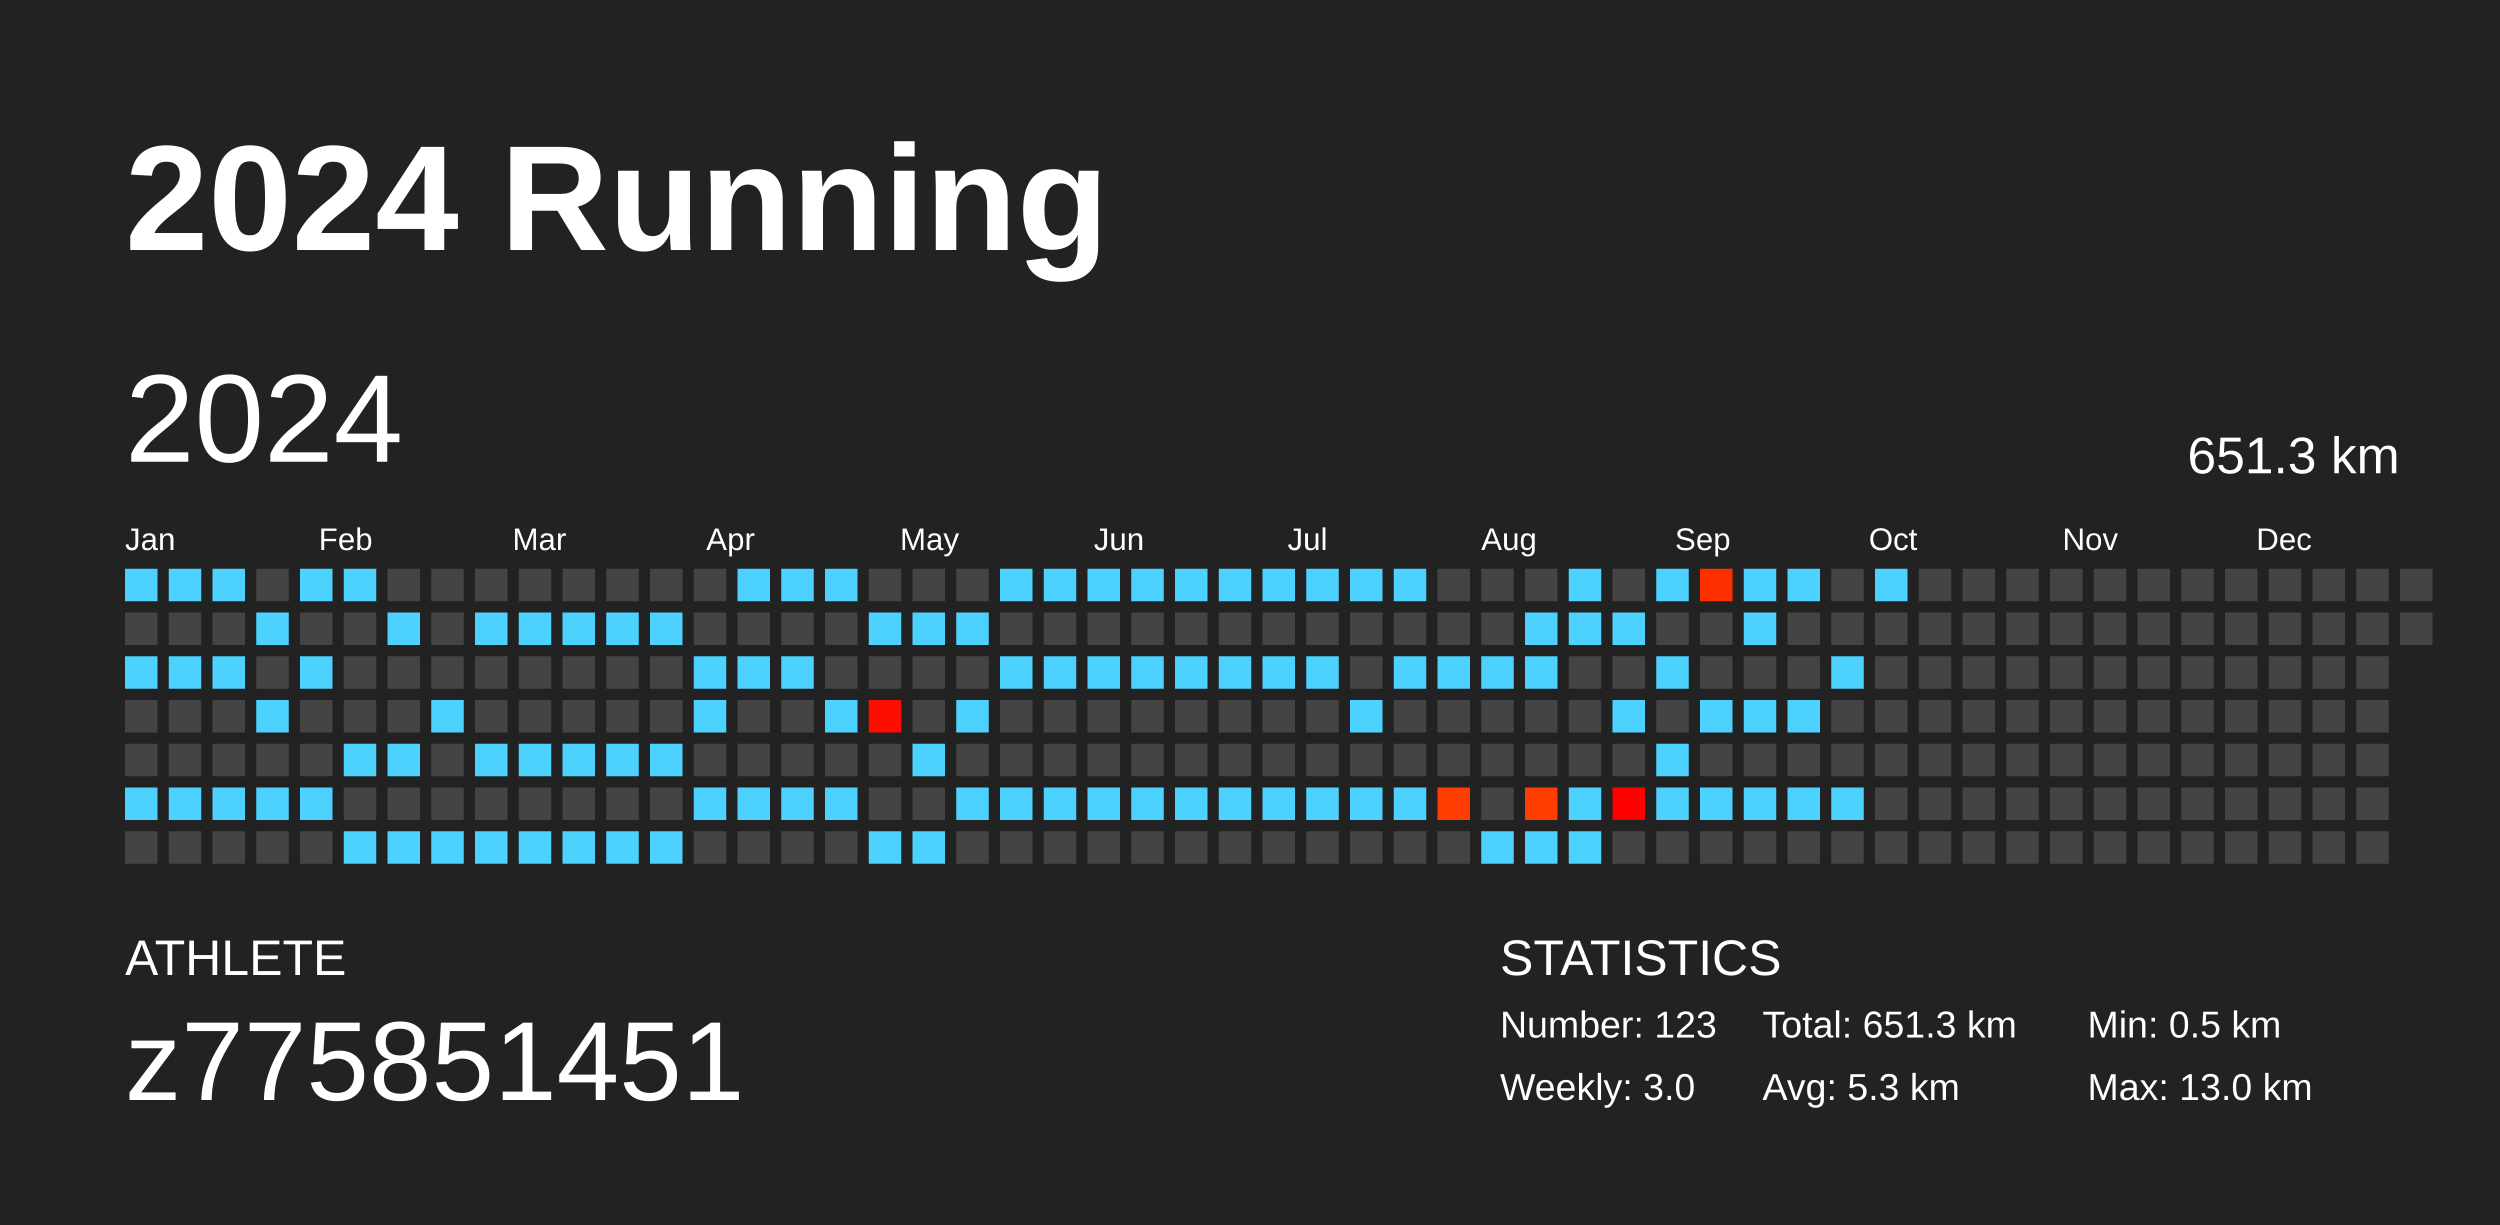
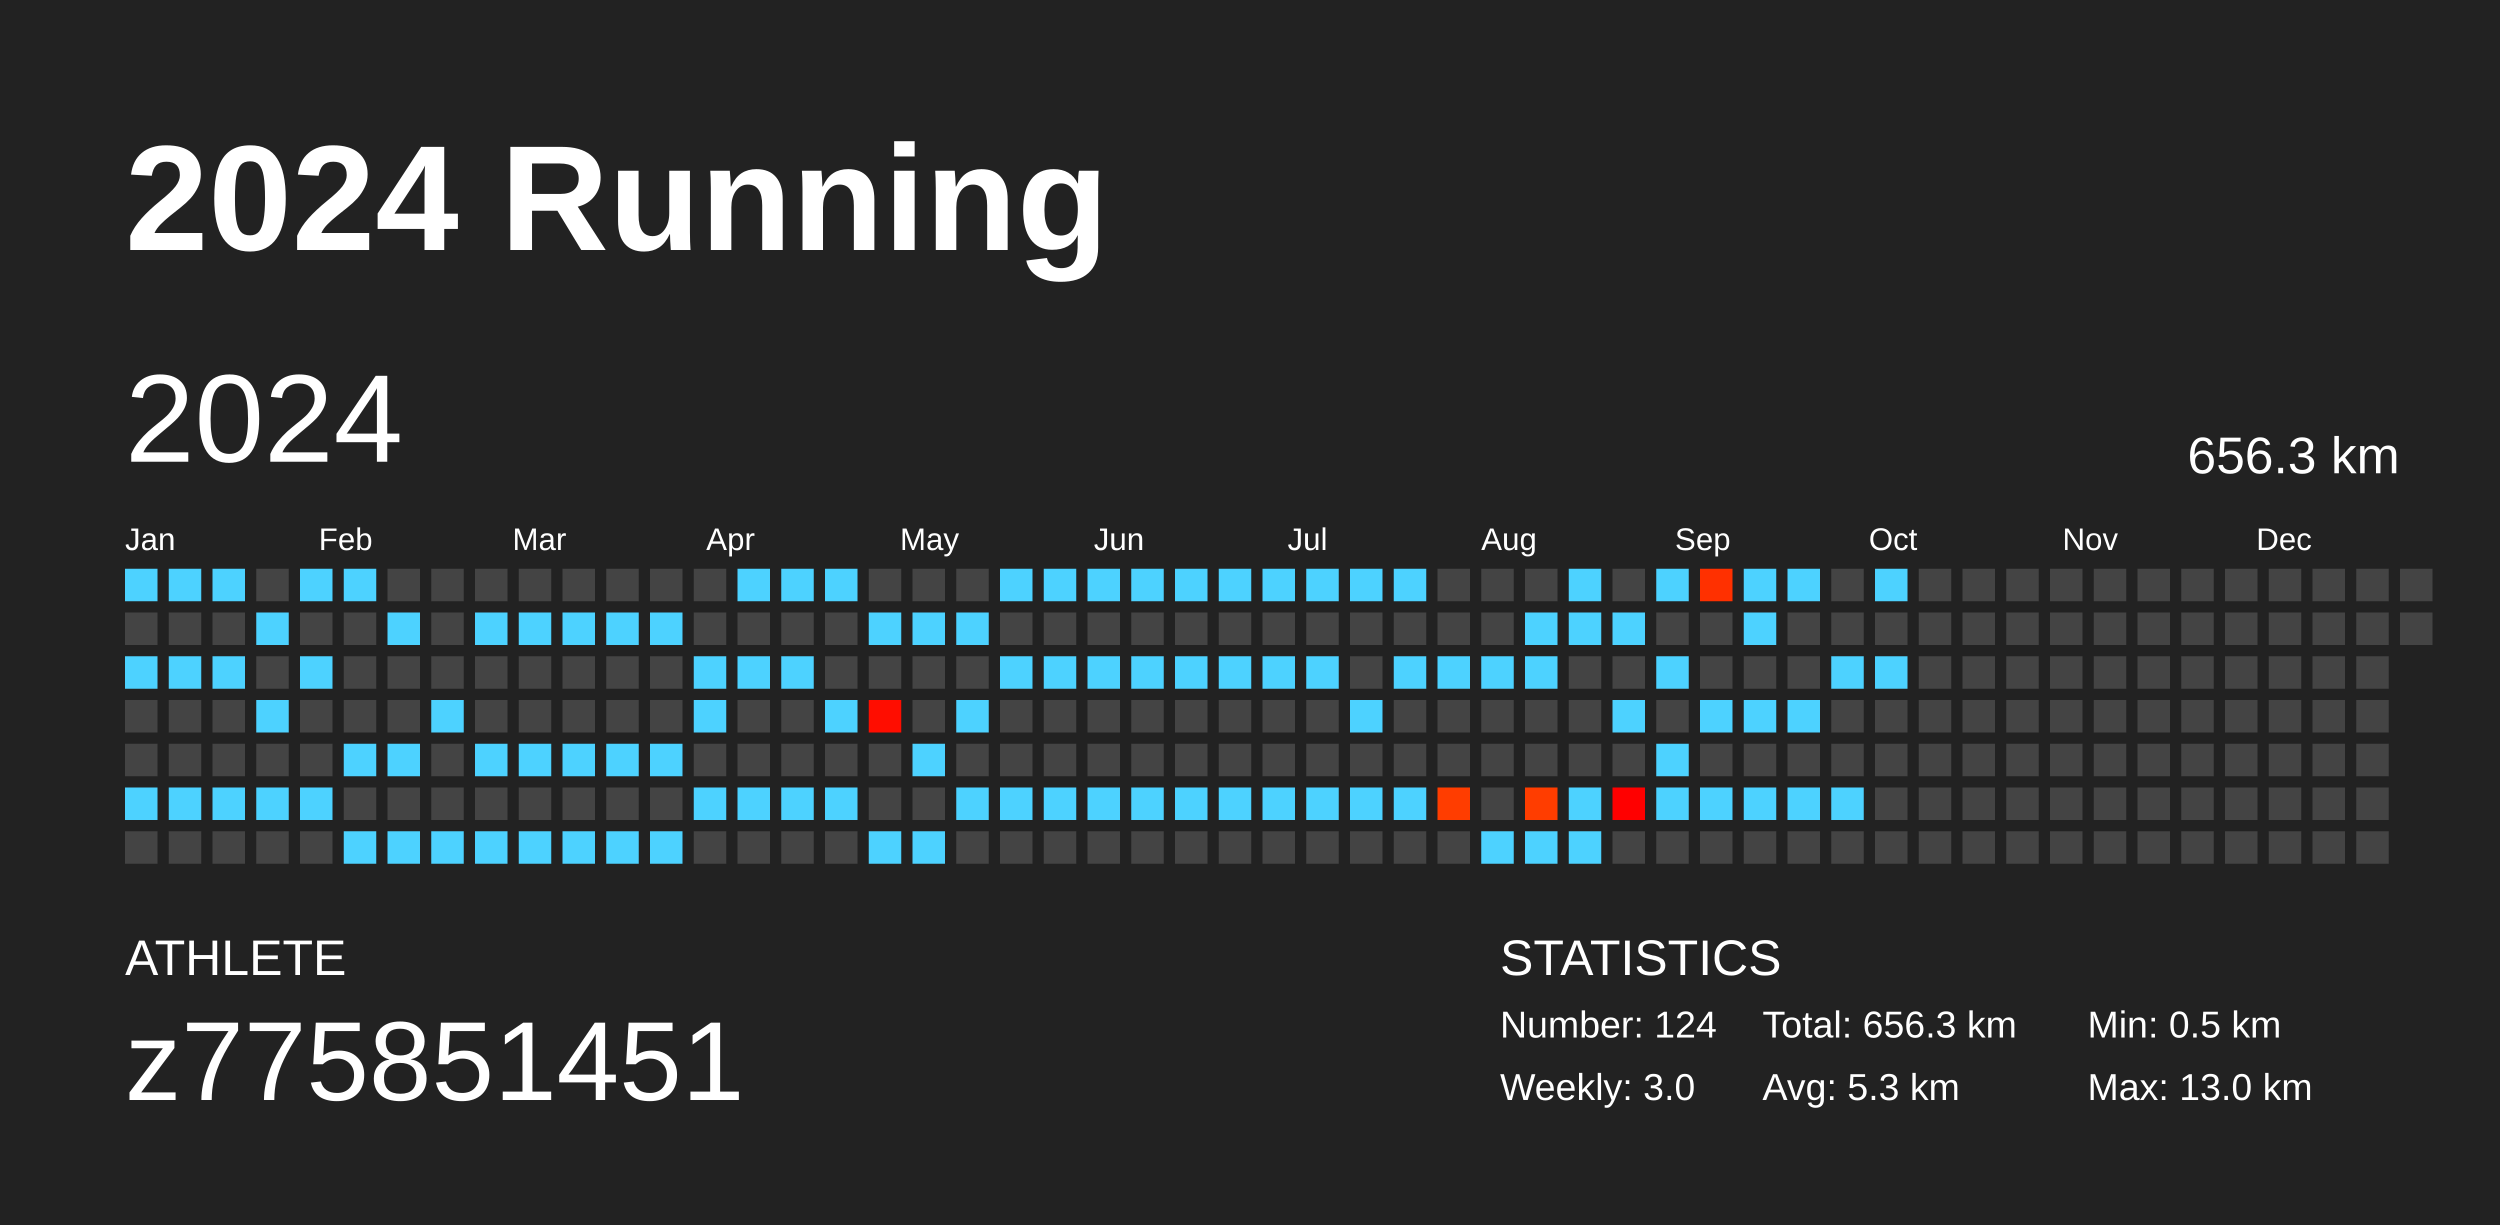
<svg xmlns="http://www.w3.org/2000/svg" baseProfile="full" height="98mm" version="1.1" viewBox="0,0,200,98" width="200mm">
  <defs />
  <rect fill="#222222" height="98" width="200" x="0" y="0" />
  <text fill="#FFFFFF" style="font-size:12px; font-family:Arial; font-weight:bold;" x="10" y="20">2024 Running</text>
  <text fill="#FFFFFF" style="font-size:4px; font-family:Arial" x="10" y="78">ATHLETE</text>
  <text fill="#FFFFFF" style="font-size:9px; font-family:Arial" x="10" y="88">z775851451</text>
  <text fill="#FFFFFF" style="font-size:4px; font-family:Arial" x="120" y="78">STATISTICS</text>
-   <text fill="#FFFFFF" style="font-size:3px; font-family:Arial" x="120" y="83">Number: 123</text>
+   <text fill="#FFFFFF" style="font-size:3px; font-family:Arial" x="120" y="83">Number: 124</text>
  <text fill="#FFFFFF" style="font-size:3px; font-family:Arial" x="120" y="88">Weekly: 3.0</text>
-   <text fill="#FFFFFF" style="font-size:3px; font-family:Arial" x="141" y="83">Total: 651.3 km</text>
+   <text fill="#FFFFFF" style="font-size:3px; font-family:Arial" x="141" y="83">Total: 656.3 km</text>
  <text fill="#FFFFFF" style="font-size:3px; font-family:Arial" x="141" y="88">Avg: 5.3 km</text>
  <text fill="#FFFFFF" style="font-size:3px; font-family:Arial" x="167" y="83">Min: 0.5 km</text>
  <text fill="#FFFFFF" style="font-size:3px; font-family:Arial" x="167" y="88">Max: 13.0 km</text>
  <text dominant-baseline="hanging" fill="#FFFFFF" style="font-size:10.0px; font-family:Arial;" x="10" y="30">2024</text>
-   <text dominant-baseline="hanging" fill="#FFFFFF" style="font-size:4.125px; font-family:Arial;" x="175" y="35">651.3 km</text>
+   <text dominant-baseline="hanging" fill="#FFFFFF" style="font-size:4.125px; font-family:Arial;" x="175" y="35">656.3 km</text>
  <text fill="#FFFFFF" style="font-size:2.5px; font-family:Arial" x="10.0" y="44">Jan</text>
  <text fill="#FFFFFF" style="font-size:2.5px; font-family:Arial" x="25.5" y="44">Feb</text>
  <text fill="#FFFFFF" style="font-size:2.5px; font-family:Arial" x="41.0" y="44">Mar</text>
  <text fill="#FFFFFF" style="font-size:2.5px; font-family:Arial" x="56.5" y="44">Apr</text>
  <text fill="#FFFFFF" style="font-size:2.5px; font-family:Arial" x="72.0" y="44">May</text>
  <text fill="#FFFFFF" style="font-size:2.5px; font-family:Arial" x="87.5" y="44">Jun</text>
  <text fill="#FFFFFF" style="font-size:2.5px; font-family:Arial" x="103.0" y="44">Jul</text>
  <text fill="#FFFFFF" style="font-size:2.5px; font-family:Arial" x="118.5" y="44">Aug</text>
  <text fill="#FFFFFF" style="font-size:2.5px; font-family:Arial" x="134.0" y="44">Sep</text>
  <text fill="#FFFFFF" style="font-size:2.5px; font-family:Arial" x="149.5" y="44">Oct</text>
  <text fill="#FFFFFF" style="font-size:2.5px; font-family:Arial" x="165.0" y="44">Nov</text>
  <text fill="#FFFFFF" style="font-size:2.5px; font-family:Arial" x="180.5" y="44">Dec</text>
  <rect fill="#4dd2ff" height="2.6" width="2.6" x="10.0" y="45.5" />
  <rect fill="#444444" height="2.6" width="2.6" x="10.0" y="49.0" />
  <rect fill="#4dd2ff" height="2.6" width="2.6" x="10.0" y="52.5" />
  <rect fill="#444444" height="2.6" width="2.6" x="10.0" y="56.0" />
  <rect fill="#444444" height="2.6" width="2.6" x="10.0" y="59.5" />
  <rect fill="#4dd2ff" height="2.6" width="2.6" x="10.0" y="63.0" />
  <rect fill="#444444" height="2.6" width="2.6" x="10.0" y="66.5" />
  <rect fill="#4dd2ff" height="2.6" width="2.6" x="13.5" y="45.5" />
  <rect fill="#444444" height="2.6" width="2.6" x="13.5" y="49.0" />
  <rect fill="#4dd2ff" height="2.6" width="2.6" x="13.5" y="52.5" />
  <rect fill="#444444" height="2.6" width="2.6" x="13.5" y="56.0" />
  <rect fill="#444444" height="2.6" width="2.6" x="13.5" y="59.5" />
  <rect fill="#4dd2ff" height="2.6" width="2.6" x="13.5" y="63.0" />
  <rect fill="#444444" height="2.6" width="2.6" x="13.5" y="66.5" />
  <rect fill="#4dd2ff" height="2.6" width="2.6" x="17.0" y="45.5" />
  <rect fill="#444444" height="2.6" width="2.6" x="17.0" y="49.0" />
  <rect fill="#4dd2ff" height="2.6" width="2.6" x="17.0" y="52.5" />
  <rect fill="#444444" height="2.6" width="2.6" x="17.0" y="56.0" />
  <rect fill="#444444" height="2.6" width="2.6" x="17.0" y="59.5" />
  <rect fill="#4dd2ff" height="2.6" width="2.6" x="17.0" y="63.0" />
  <rect fill="#444444" height="2.6" width="2.6" x="17.0" y="66.5" />
  <rect fill="#444444" height="2.6" width="2.6" x="20.5" y="45.5" />
  <rect fill="#4dd2ff" height="2.6" width="2.6" x="20.5" y="49.0" />
  <rect fill="#444444" height="2.6" width="2.6" x="20.5" y="52.5" />
  <rect fill="#4dd2ff" height="2.6" width="2.6" x="20.5" y="56.0" />
  <rect fill="#444444" height="2.6" width="2.6" x="20.5" y="59.5" />
  <rect fill="#4dd2ff" height="2.6" width="2.6" x="20.5" y="63.0" />
  <rect fill="#444444" height="2.6" width="2.6" x="20.5" y="66.5" />
  <rect fill="#4dd2ff" height="2.6" width="2.6" x="24.0" y="45.5" />
  <rect fill="#444444" height="2.6" width="2.6" x="24.0" y="49.0" />
  <rect fill="#4dd2ff" height="2.6" width="2.6" x="24.0" y="52.5" />
  <rect fill="#444444" height="2.6" width="2.6" x="24.0" y="56.0" />
  <rect fill="#444444" height="2.6" width="2.6" x="24.0" y="59.5" />
  <rect fill="#4dd2ff" height="2.6" width="2.6" x="24.0" y="63.0" />
  <rect fill="#444444" height="2.6" width="2.6" x="24.0" y="66.5" />
  <rect fill="#4dd2ff" height="2.6" width="2.6" x="27.5" y="45.5" />
  <rect fill="#444444" height="2.6" width="2.6" x="27.5" y="49.0" />
  <rect fill="#444444" height="2.6" width="2.6" x="27.5" y="52.5" />
  <rect fill="#444444" height="2.6" width="2.6" x="27.5" y="56.0" />
  <rect fill="#4dd2ff" height="2.6" width="2.6" x="27.5" y="59.5" />
  <rect fill="#444444" height="2.6" width="2.6" x="27.5" y="63.0" />
  <rect fill="#4dd2ff" height="2.6" width="2.6" x="27.5" y="66.5" />
  <rect fill="#444444" height="2.6" width="2.6" x="31.0" y="45.5" />
  <rect fill="#4dd2ff" height="2.6" width="2.6" x="31.0" y="49.0" />
  <rect fill="#444444" height="2.6" width="2.6" x="31.0" y="52.5" />
  <rect fill="#444444" height="2.6" width="2.6" x="31.0" y="56.0" />
  <rect fill="#4dd2ff" height="2.6" width="2.6" x="31.0" y="59.5" />
  <rect fill="#444444" height="2.6" width="2.6" x="31.0" y="63.0" />
  <rect fill="#4dd2ff" height="2.6" width="2.6" x="31.0" y="66.5" />
  <rect fill="#444444" height="2.6" width="2.6" x="34.5" y="45.5" />
  <rect fill="#444444" height="2.6" width="2.6" x="34.5" y="49.0" />
  <rect fill="#444444" height="2.6" width="2.6" x="34.5" y="52.5" />
  <rect fill="#4dd2ff" height="2.6" width="2.6" x="34.5" y="56.0" />
  <rect fill="#444444" height="2.6" width="2.6" x="34.5" y="59.5" />
  <rect fill="#444444" height="2.6" width="2.6" x="34.5" y="63.0" />
  <rect fill="#4dd2ff" height="2.6" width="2.6" x="34.5" y="66.5" />
  <rect fill="#444444" height="2.6" width="2.6" x="38.0" y="45.5" />
  <rect fill="#4dd2ff" height="2.6" width="2.6" x="38.0" y="49.0" />
  <rect fill="#444444" height="2.6" width="2.6" x="38.0" y="52.5" />
  <rect fill="#444444" height="2.6" width="2.6" x="38.0" y="56.0" />
  <rect fill="#4dd2ff" height="2.6" width="2.6" x="38.0" y="59.5" />
  <rect fill="#444444" height="2.6" width="2.6" x="38.0" y="63.0" />
  <rect fill="#4dd2ff" height="2.6" width="2.6" x="38.0" y="66.5" />
  <rect fill="#444444" height="2.6" width="2.6" x="41.5" y="45.5" />
  <rect fill="#4dd2ff" height="2.6" width="2.6" x="41.5" y="49.0" />
  <rect fill="#444444" height="2.6" width="2.6" x="41.5" y="52.5" />
  <rect fill="#444444" height="2.6" width="2.6" x="41.5" y="56.0" />
  <rect fill="#4dd2ff" height="2.6" width="2.6" x="41.5" y="59.5" />
  <rect fill="#444444" height="2.6" width="2.6" x="41.5" y="63.0" />
  <rect fill="#4dd2ff" height="2.6" width="2.6" x="41.5" y="66.5" />
  <rect fill="#444444" height="2.6" width="2.6" x="45.0" y="45.5" />
  <rect fill="#4dd2ff" height="2.6" width="2.6" x="45.0" y="49.0" />
  <rect fill="#444444" height="2.6" width="2.6" x="45.0" y="52.5" />
  <rect fill="#444444" height="2.6" width="2.6" x="45.0" y="56.0" />
  <rect fill="#4dd2ff" height="2.6" width="2.6" x="45.0" y="59.5" />
  <rect fill="#444444" height="2.6" width="2.6" x="45.0" y="63.0" />
  <rect fill="#4dd2ff" height="2.6" width="2.6" x="45.0" y="66.5" />
  <rect fill="#444444" height="2.6" width="2.6" x="48.5" y="45.5" />
  <rect fill="#4dd2ff" height="2.6" width="2.6" x="48.5" y="49.0" />
  <rect fill="#444444" height="2.6" width="2.6" x="48.5" y="52.5" />
  <rect fill="#444444" height="2.6" width="2.6" x="48.5" y="56.0" />
  <rect fill="#4dd2ff" height="2.6" width="2.6" x="48.5" y="59.5" />
  <rect fill="#444444" height="2.6" width="2.6" x="48.5" y="63.0" />
  <rect fill="#4dd2ff" height="2.6" width="2.6" x="48.5" y="66.5" />
  <rect fill="#444444" height="2.6" width="2.6" x="52.0" y="45.5" />
  <rect fill="#4dd2ff" height="2.6" width="2.6" x="52.0" y="49.0" />
  <rect fill="#444444" height="2.6" width="2.6" x="52.0" y="52.5" />
  <rect fill="#444444" height="2.6" width="2.6" x="52.0" y="56.0" />
  <rect fill="#4dd2ff" height="2.6" width="2.6" x="52.0" y="59.5" />
  <rect fill="#444444" height="2.6" width="2.6" x="52.0" y="63.0" />
  <rect fill="#4dd2ff" height="2.6" width="2.6" x="52.0" y="66.5" />
  <rect fill="#444444" height="2.6" width="2.6" x="55.5" y="45.5" />
  <rect fill="#444444" height="2.6" width="2.6" x="55.5" y="49.0" />
  <rect fill="#4dd2ff" height="2.6" width="2.6" x="55.5" y="52.5" />
  <rect fill="#4dd2ff" height="2.6" width="2.6" x="55.5" y="56.0" />
  <rect fill="#444444" height="2.6" width="2.6" x="55.5" y="59.5" />
  <rect fill="#4dd2ff" height="2.6" width="2.6" x="55.5" y="63.0" />
  <rect fill="#444444" height="2.6" width="2.6" x="55.5" y="66.5" />
  <rect fill="#4dd2ff" height="2.6" width="2.6" x="59.0" y="45.5" />
  <rect fill="#444444" height="2.6" width="2.6" x="59.0" y="49.0" />
  <rect fill="#4dd2ff" height="2.6" width="2.6" x="59.0" y="52.5" />
  <rect fill="#444444" height="2.6" width="2.6" x="59.0" y="56.0" />
  <rect fill="#444444" height="2.6" width="2.6" x="59.0" y="59.5" />
  <rect fill="#4dd2ff" height="2.6" width="2.6" x="59.0" y="63.0" />
  <rect fill="#444444" height="2.6" width="2.6" x="59.0" y="66.5" />
  <rect fill="#4dd2ff" height="2.6" width="2.6" x="62.5" y="45.5" />
  <rect fill="#444444" height="2.6" width="2.6" x="62.5" y="49.0" />
  <rect fill="#4dd2ff" height="2.6" width="2.6" x="62.5" y="52.5" />
  <rect fill="#444444" height="2.6" width="2.6" x="62.5" y="56.0" />
  <rect fill="#444444" height="2.6" width="2.6" x="62.5" y="59.5" />
  <rect fill="#4dd2ff" height="2.6" width="2.6" x="62.5" y="63.0" />
  <rect fill="#444444" height="2.6" width="2.6" x="62.5" y="66.5" />
  <rect fill="#4dd2ff" height="2.6" width="2.6" x="66.0" y="45.5" />
  <rect fill="#444444" height="2.6" width="2.6" x="66.0" y="49.0" />
  <rect fill="#444444" height="2.6" width="2.6" x="66.0" y="52.5" />
  <rect fill="#4dd2ff" height="2.6" width="2.6" x="66.0" y="56.0" />
  <rect fill="#444444" height="2.6" width="2.6" x="66.0" y="59.5" />
  <rect fill="#4dd2ff" height="2.6" width="2.6" x="66.0" y="63.0" />
  <rect fill="#444444" height="2.6" width="2.6" x="66.0" y="66.5" />
  <rect fill="#444444" height="2.6" width="2.6" x="69.5" y="45.5" />
  <rect fill="#4dd2ff" height="2.6" width="2.6" x="69.5" y="49.0" />
  <rect fill="#444444" height="2.6" width="2.6" x="69.5" y="52.5" />
  <rect fill="#ff0d00" height="2.6" width="2.6" x="69.5" y="56.0" />
  <rect fill="#444444" height="2.6" width="2.6" x="69.5" y="59.5" />
  <rect fill="#444444" height="2.6" width="2.6" x="69.5" y="63.0" />
  <rect fill="#4dd2ff" height="2.6" width="2.6" x="69.5" y="66.5" />
  <rect fill="#444444" height="2.6" width="2.6" x="73.0" y="45.5" />
  <rect fill="#4dd2ff" height="2.6" width="2.6" x="73.0" y="49.0" />
  <rect fill="#444444" height="2.6" width="2.6" x="73.0" y="52.5" />
  <rect fill="#444444" height="2.6" width="2.6" x="73.0" y="56.0" />
  <rect fill="#4dd2ff" height="2.6" width="2.6" x="73.0" y="59.5" />
  <rect fill="#444444" height="2.6" width="2.6" x="73.0" y="63.0" />
  <rect fill="#4dd2ff" height="2.6" width="2.6" x="73.0" y="66.5" />
  <rect fill="#444444" height="2.6" width="2.6" x="76.5" y="45.5" />
  <rect fill="#4dd2ff" height="2.6" width="2.6" x="76.5" y="49.0" />
  <rect fill="#444444" height="2.6" width="2.6" x="76.5" y="52.5" />
  <rect fill="#4dd2ff" height="2.6" width="2.6" x="76.5" y="56.0" />
  <rect fill="#444444" height="2.6" width="2.6" x="76.5" y="59.5" />
  <rect fill="#4dd2ff" height="2.6" width="2.6" x="76.5" y="63.0" />
  <rect fill="#444444" height="2.6" width="2.6" x="76.5" y="66.5" />
  <rect fill="#4dd2ff" height="2.6" width="2.6" x="80.0" y="45.5" />
  <rect fill="#444444" height="2.6" width="2.6" x="80.0" y="49.0" />
  <rect fill="#4dd2ff" height="2.6" width="2.6" x="80.0" y="52.5" />
  <rect fill="#444444" height="2.6" width="2.6" x="80.0" y="56.0" />
  <rect fill="#444444" height="2.6" width="2.6" x="80.0" y="59.5" />
  <rect fill="#4dd2ff" height="2.6" width="2.6" x="80.0" y="63.0" />
  <rect fill="#444444" height="2.6" width="2.6" x="80.0" y="66.5" />
  <rect fill="#4dd2ff" height="2.6" width="2.6" x="83.5" y="45.5" />
  <rect fill="#444444" height="2.6" width="2.6" x="83.5" y="49.0" />
  <rect fill="#4dd2ff" height="2.6" width="2.6" x="83.5" y="52.5" />
  <rect fill="#444444" height="2.6" width="2.6" x="83.5" y="56.0" />
  <rect fill="#444444" height="2.6" width="2.6" x="83.5" y="59.5" />
  <rect fill="#4dd2ff" height="2.6" width="2.6" x="83.5" y="63.0" />
  <rect fill="#444444" height="2.6" width="2.6" x="83.5" y="66.5" />
  <rect fill="#4dd2ff" height="2.6" width="2.6" x="87.0" y="45.5" />
  <rect fill="#444444" height="2.6" width="2.6" x="87.0" y="49.0" />
  <rect fill="#4dd2ff" height="2.6" width="2.6" x="87.0" y="52.5" />
  <rect fill="#444444" height="2.6" width="2.6" x="87.0" y="56.0" />
  <rect fill="#444444" height="2.6" width="2.6" x="87.0" y="59.5" />
  <rect fill="#4dd2ff" height="2.6" width="2.6" x="87.0" y="63.0" />
  <rect fill="#444444" height="2.6" width="2.6" x="87.0" y="66.5" />
  <rect fill="#4dd2ff" height="2.6" width="2.6" x="90.5" y="45.5" />
  <rect fill="#444444" height="2.6" width="2.6" x="90.5" y="49.0" />
  <rect fill="#4dd2ff" height="2.6" width="2.6" x="90.5" y="52.5" />
  <rect fill="#444444" height="2.6" width="2.6" x="90.5" y="56.0" />
  <rect fill="#444444" height="2.6" width="2.6" x="90.5" y="59.5" />
  <rect fill="#4dd2ff" height="2.6" width="2.6" x="90.5" y="63.0" />
  <rect fill="#444444" height="2.6" width="2.6" x="90.5" y="66.5" />
  <rect fill="#4dd2ff" height="2.6" width="2.6" x="94.0" y="45.5" />
  <rect fill="#444444" height="2.6" width="2.6" x="94.0" y="49.0" />
  <rect fill="#4dd2ff" height="2.6" width="2.6" x="94.0" y="52.5" />
  <rect fill="#444444" height="2.6" width="2.6" x="94.0" y="56.0" />
  <rect fill="#444444" height="2.6" width="2.6" x="94.0" y="59.5" />
  <rect fill="#4dd2ff" height="2.6" width="2.6" x="94.0" y="63.0" />
  <rect fill="#444444" height="2.6" width="2.6" x="94.0" y="66.5" />
  <rect fill="#4dd2ff" height="2.6" width="2.6" x="97.5" y="45.5" />
  <rect fill="#444444" height="2.6" width="2.6" x="97.5" y="49.0" />
  <rect fill="#4dd2ff" height="2.6" width="2.6" x="97.5" y="52.5" />
  <rect fill="#444444" height="2.6" width="2.6" x="97.5" y="56.0" />
  <rect fill="#444444" height="2.6" width="2.6" x="97.5" y="59.5" />
  <rect fill="#4dd2ff" height="2.6" width="2.6" x="97.5" y="63.0" />
  <rect fill="#444444" height="2.6" width="2.6" x="97.5" y="66.5" />
  <rect fill="#4dd2ff" height="2.6" width="2.6" x="101.0" y="45.5" />
  <rect fill="#444444" height="2.6" width="2.6" x="101.0" y="49.0" />
  <rect fill="#4dd2ff" height="2.6" width="2.6" x="101.0" y="52.5" />
  <rect fill="#444444" height="2.6" width="2.6" x="101.0" y="56.0" />
  <rect fill="#444444" height="2.6" width="2.6" x="101.0" y="59.5" />
  <rect fill="#4dd2ff" height="2.6" width="2.6" x="101.0" y="63.0" />
  <rect fill="#444444" height="2.6" width="2.6" x="101.0" y="66.5" />
  <rect fill="#4dd2ff" height="2.6" width="2.6" x="104.5" y="45.5" />
  <rect fill="#444444" height="2.6" width="2.6" x="104.5" y="49.0" />
  <rect fill="#4dd2ff" height="2.6" width="2.6" x="104.5" y="52.5" />
  <rect fill="#444444" height="2.6" width="2.6" x="104.5" y="56.0" />
  <rect fill="#444444" height="2.6" width="2.6" x="104.5" y="59.5" />
  <rect fill="#4dd2ff" height="2.6" width="2.6" x="104.5" y="63.0" />
  <rect fill="#444444" height="2.6" width="2.6" x="104.5" y="66.5" />
  <rect fill="#4dd2ff" height="2.6" width="2.6" x="108.0" y="45.5" />
  <rect fill="#444444" height="2.6" width="2.6" x="108.0" y="49.0" />
  <rect fill="#444444" height="2.6" width="2.6" x="108.0" y="52.5" />
  <rect fill="#4dd2ff" height="2.6" width="2.6" x="108.0" y="56.0" />
  <rect fill="#444444" height="2.6" width="2.6" x="108.0" y="59.5" />
  <rect fill="#4dd2ff" height="2.6" width="2.6" x="108.0" y="63.0" />
  <rect fill="#444444" height="2.6" width="2.6" x="108.0" y="66.5" />
  <rect fill="#4dd2ff" height="2.6" width="2.6" x="111.5" y="45.5" />
  <rect fill="#444444" height="2.6" width="2.6" x="111.5" y="49.0" />
  <rect fill="#4dd2ff" height="2.6" width="2.6" x="111.5" y="52.5" />
  <rect fill="#444444" height="2.6" width="2.6" x="111.5" y="56.0" />
  <rect fill="#444444" height="2.6" width="2.6" x="111.5" y="59.5" />
  <rect fill="#4dd2ff" height="2.6" width="2.6" x="111.5" y="63.0" />
  <rect fill="#444444" height="2.6" width="2.6" x="111.5" y="66.5" />
  <rect fill="#444444" height="2.6" width="2.6" x="115.0" y="45.5" />
  <rect fill="#444444" height="2.6" width="2.6" x="115.0" y="49.0" />
  <rect fill="#4dd2ff" height="2.6" width="2.6" x="115.0" y="52.5" />
  <rect fill="#444444" height="2.6" width="2.6" x="115.0" y="56.0" />
  <rect fill="#444444" height="2.6" width="2.6" x="115.0" y="59.5" />
  <rect fill="#ff3d00" height="2.6" width="2.6" x="115.0" y="63.0" />
  <rect fill="#444444" height="2.6" width="2.6" x="115.0" y="66.5" />
  <rect fill="#444444" height="2.6" width="2.6" x="118.5" y="45.5" />
  <rect fill="#444444" height="2.6" width="2.6" x="118.5" y="49.0" />
  <rect fill="#4dd2ff" height="2.6" width="2.6" x="118.5" y="52.5" />
  <rect fill="#444444" height="2.6" width="2.6" x="118.5" y="56.0" />
  <rect fill="#444444" height="2.6" width="2.6" x="118.5" y="59.5" />
  <rect fill="#444444" height="2.6" width="2.6" x="118.5" y="63.0" />
  <rect fill="#4dd2ff" height="2.6" width="2.6" x="118.5" y="66.5" />
  <rect fill="#444444" height="2.6" width="2.6" x="122.0" y="45.5" />
  <rect fill="#4dd2ff" height="2.6" width="2.6" x="122.0" y="49.0" />
  <rect fill="#4dd2ff" height="2.6" width="2.6" x="122.0" y="52.5" />
  <rect fill="#444444" height="2.6" width="2.6" x="122.0" y="56.0" />
  <rect fill="#444444" height="2.6" width="2.6" x="122.0" y="59.5" />
  <rect fill="#ff3d00" height="2.6" width="2.6" x="122.0" y="63.0" />
  <rect fill="#4dd2ff" height="2.6" width="2.6" x="122.0" y="66.5" />
  <rect fill="#4dd2ff" height="2.6" width="2.6" x="125.5" y="45.5" />
  <rect fill="#4dd2ff" height="2.6" width="2.6" x="125.5" y="49.0" />
  <rect fill="#444444" height="2.6" width="2.6" x="125.5" y="52.5" />
  <rect fill="#444444" height="2.6" width="2.6" x="125.5" y="56.0" />
  <rect fill="#444444" height="2.6" width="2.6" x="125.5" y="59.5" />
  <rect fill="#4dd2ff" height="2.6" width="2.6" x="125.5" y="63.0" />
  <rect fill="#4dd2ff" height="2.6" width="2.6" x="125.5" y="66.5" />
  <rect fill="#444444" height="2.6" width="2.6" x="129.0" y="45.5" />
  <rect fill="#4dd2ff" height="2.6" width="2.6" x="129.0" y="49.0" />
  <rect fill="#444444" height="2.6" width="2.6" x="129.0" y="52.5" />
  <rect fill="#4dd2ff" height="2.6" width="2.6" x="129.0" y="56.0" />
  <rect fill="#444444" height="2.6" width="2.6" x="129.0" y="59.5" />
  <rect fill="#ff0000" height="2.6" width="2.6" x="129.0" y="63.0" />
  <rect fill="#444444" height="2.6" width="2.6" x="129.0" y="66.5" />
  <rect fill="#4dd2ff" height="2.6" width="2.6" x="132.5" y="45.5" />
  <rect fill="#444444" height="2.6" width="2.6" x="132.5" y="49.0" />
  <rect fill="#4dd2ff" height="2.6" width="2.6" x="132.5" y="52.5" />
  <rect fill="#444444" height="2.6" width="2.6" x="132.5" y="56.0" />
  <rect fill="#4dd2ff" height="2.6" width="2.6" x="132.5" y="59.5" />
  <rect fill="#4dd2ff" height="2.6" width="2.6" x="132.5" y="63.0" />
  <rect fill="#444444" height="2.6" width="2.6" x="132.5" y="66.5" />
  <rect fill="#ff3000" height="2.6" width="2.6" x="136.0" y="45.5" />
  <rect fill="#444444" height="2.6" width="2.6" x="136.0" y="49.0" />
  <rect fill="#444444" height="2.6" width="2.6" x="136.0" y="52.5" />
  <rect fill="#4dd2ff" height="2.6" width="2.6" x="136.0" y="56.0" />
  <rect fill="#444444" height="2.6" width="2.6" x="136.0" y="59.5" />
  <rect fill="#4dd2ff" height="2.6" width="2.6" x="136.0" y="63.0" />
  <rect fill="#444444" height="2.6" width="2.6" x="136.0" y="66.5" />
  <rect fill="#4dd2ff" height="2.6" width="2.6" x="139.5" y="45.5" />
  <rect fill="#4dd2ff" height="2.6" width="2.6" x="139.5" y="49.0" />
  <rect fill="#444444" height="2.6" width="2.6" x="139.5" y="52.5" />
  <rect fill="#4dd2ff" height="2.6" width="2.6" x="139.5" y="56.0" />
  <rect fill="#444444" height="2.6" width="2.6" x="139.5" y="59.5" />
  <rect fill="#4dd2ff" height="2.6" width="2.6" x="139.5" y="63.0" />
  <rect fill="#444444" height="2.6" width="2.6" x="139.5" y="66.5" />
  <rect fill="#4dd2ff" height="2.6" width="2.6" x="143.0" y="45.5" />
  <rect fill="#444444" height="2.6" width="2.6" x="143.0" y="49.0" />
  <rect fill="#444444" height="2.6" width="2.6" x="143.0" y="52.5" />
  <rect fill="#4dd2ff" height="2.6" width="2.6" x="143.0" y="56.0" />
  <rect fill="#444444" height="2.6" width="2.6" x="143.0" y="59.5" />
  <rect fill="#4dd2ff" height="2.6" width="2.6" x="143.0" y="63.0" />
  <rect fill="#444444" height="2.6" width="2.6" x="143.0" y="66.5" />
  <rect fill="#444444" height="2.6" width="2.6" x="146.5" y="45.5" />
  <rect fill="#444444" height="2.6" width="2.6" x="146.5" y="49.0" />
  <rect fill="#4dd2ff" height="2.6" width="2.6" x="146.5" y="52.5" />
  <rect fill="#444444" height="2.6" width="2.6" x="146.5" y="56.0" />
  <rect fill="#444444" height="2.6" width="2.6" x="146.5" y="59.5" />
  <rect fill="#4dd2ff" height="2.6" width="2.6" x="146.5" y="63.0" />
  <rect fill="#444444" height="2.6" width="2.6" x="146.5" y="66.5" />
  <rect fill="#4dd2ff" height="2.6" width="2.6" x="150.0" y="45.5" />
  <rect fill="#444444" height="2.6" width="2.6" x="150.0" y="49.0" />
-   <rect fill="#444444" height="2.6" width="2.6" x="150.0" y="52.5" />
+   <rect fill="#4dd2ff" height="2.6" width="2.6" x="150.0" y="52.5" />
  <rect fill="#444444" height="2.6" width="2.6" x="150.0" y="56.0" />
  <rect fill="#444444" height="2.6" width="2.6" x="150.0" y="59.5" />
  <rect fill="#444444" height="2.6" width="2.6" x="150.0" y="63.0" />
  <rect fill="#444444" height="2.6" width="2.6" x="150.0" y="66.5" />
  <rect fill="#444444" height="2.6" width="2.6" x="153.5" y="45.5" />
  <rect fill="#444444" height="2.6" width="2.6" x="153.5" y="49.0" />
  <rect fill="#444444" height="2.6" width="2.6" x="153.5" y="52.5" />
  <rect fill="#444444" height="2.6" width="2.6" x="153.5" y="56.0" />
  <rect fill="#444444" height="2.6" width="2.6" x="153.5" y="59.5" />
  <rect fill="#444444" height="2.6" width="2.6" x="153.5" y="63.0" />
  <rect fill="#444444" height="2.6" width="2.6" x="153.5" y="66.5" />
  <rect fill="#444444" height="2.6" width="2.6" x="157.0" y="45.5" />
  <rect fill="#444444" height="2.6" width="2.6" x="157.0" y="49.0" />
  <rect fill="#444444" height="2.6" width="2.6" x="157.0" y="52.5" />
  <rect fill="#444444" height="2.6" width="2.6" x="157.0" y="56.0" />
  <rect fill="#444444" height="2.6" width="2.6" x="157.0" y="59.5" />
  <rect fill="#444444" height="2.6" width="2.6" x="157.0" y="63.0" />
  <rect fill="#444444" height="2.6" width="2.6" x="157.0" y="66.5" />
  <rect fill="#444444" height="2.6" width="2.6" x="160.5" y="45.5" />
  <rect fill="#444444" height="2.6" width="2.6" x="160.5" y="49.0" />
  <rect fill="#444444" height="2.6" width="2.6" x="160.5" y="52.5" />
  <rect fill="#444444" height="2.6" width="2.6" x="160.5" y="56.0" />
  <rect fill="#444444" height="2.6" width="2.6" x="160.5" y="59.5" />
  <rect fill="#444444" height="2.6" width="2.6" x="160.5" y="63.0" />
  <rect fill="#444444" height="2.6" width="2.6" x="160.5" y="66.5" />
  <rect fill="#444444" height="2.6" width="2.6" x="164.0" y="45.5" />
  <rect fill="#444444" height="2.6" width="2.6" x="164.0" y="49.0" />
  <rect fill="#444444" height="2.6" width="2.6" x="164.0" y="52.5" />
  <rect fill="#444444" height="2.6" width="2.6" x="164.0" y="56.0" />
  <rect fill="#444444" height="2.6" width="2.6" x="164.0" y="59.5" />
  <rect fill="#444444" height="2.6" width="2.6" x="164.0" y="63.0" />
  <rect fill="#444444" height="2.6" width="2.6" x="164.0" y="66.5" />
  <rect fill="#444444" height="2.6" width="2.6" x="167.5" y="45.5" />
  <rect fill="#444444" height="2.6" width="2.6" x="167.5" y="49.0" />
  <rect fill="#444444" height="2.6" width="2.6" x="167.5" y="52.5" />
  <rect fill="#444444" height="2.6" width="2.6" x="167.5" y="56.0" />
  <rect fill="#444444" height="2.6" width="2.6" x="167.5" y="59.5" />
  <rect fill="#444444" height="2.6" width="2.6" x="167.5" y="63.0" />
  <rect fill="#444444" height="2.6" width="2.6" x="167.5" y="66.5" />
  <rect fill="#444444" height="2.6" width="2.6" x="171.0" y="45.5" />
  <rect fill="#444444" height="2.6" width="2.6" x="171.0" y="49.0" />
  <rect fill="#444444" height="2.6" width="2.6" x="171.0" y="52.5" />
  <rect fill="#444444" height="2.6" width="2.6" x="171.0" y="56.0" />
  <rect fill="#444444" height="2.6" width="2.6" x="171.0" y="59.5" />
  <rect fill="#444444" height="2.6" width="2.6" x="171.0" y="63.0" />
  <rect fill="#444444" height="2.6" width="2.6" x="171.0" y="66.5" />
  <rect fill="#444444" height="2.6" width="2.6" x="174.5" y="45.5" />
  <rect fill="#444444" height="2.6" width="2.6" x="174.5" y="49.0" />
  <rect fill="#444444" height="2.6" width="2.6" x="174.5" y="52.5" />
  <rect fill="#444444" height="2.6" width="2.6" x="174.5" y="56.0" />
  <rect fill="#444444" height="2.6" width="2.6" x="174.5" y="59.5" />
  <rect fill="#444444" height="2.6" width="2.6" x="174.5" y="63.0" />
  <rect fill="#444444" height="2.6" width="2.6" x="174.5" y="66.5" />
  <rect fill="#444444" height="2.6" width="2.6" x="178.0" y="45.5" />
  <rect fill="#444444" height="2.6" width="2.6" x="178.0" y="49.0" />
  <rect fill="#444444" height="2.6" width="2.6" x="178.0" y="52.5" />
  <rect fill="#444444" height="2.6" width="2.6" x="178.0" y="56.0" />
  <rect fill="#444444" height="2.6" width="2.6" x="178.0" y="59.5" />
  <rect fill="#444444" height="2.6" width="2.6" x="178.0" y="63.0" />
  <rect fill="#444444" height="2.6" width="2.6" x="178.0" y="66.5" />
  <rect fill="#444444" height="2.6" width="2.6" x="181.5" y="45.5" />
  <rect fill="#444444" height="2.6" width="2.6" x="181.5" y="49.0" />
  <rect fill="#444444" height="2.6" width="2.6" x="181.5" y="52.5" />
  <rect fill="#444444" height="2.6" width="2.6" x="181.5" y="56.0" />
  <rect fill="#444444" height="2.6" width="2.6" x="181.5" y="59.5" />
  <rect fill="#444444" height="2.6" width="2.6" x="181.5" y="63.0" />
  <rect fill="#444444" height="2.6" width="2.6" x="181.5" y="66.5" />
  <rect fill="#444444" height="2.6" width="2.6" x="185.0" y="45.5" />
  <rect fill="#444444" height="2.6" width="2.6" x="185.0" y="49.0" />
  <rect fill="#444444" height="2.6" width="2.6" x="185.0" y="52.5" />
  <rect fill="#444444" height="2.6" width="2.6" x="185.0" y="56.0" />
  <rect fill="#444444" height="2.6" width="2.6" x="185.0" y="59.5" />
  <rect fill="#444444" height="2.6" width="2.6" x="185.0" y="63.0" />
  <rect fill="#444444" height="2.6" width="2.6" x="185.0" y="66.5" />
  <rect fill="#444444" height="2.6" width="2.6" x="188.5" y="45.5" />
  <rect fill="#444444" height="2.6" width="2.6" x="188.5" y="49.0" />
  <rect fill="#444444" height="2.6" width="2.6" x="188.5" y="52.5" />
  <rect fill="#444444" height="2.6" width="2.6" x="188.5" y="56.0" />
  <rect fill="#444444" height="2.6" width="2.6" x="188.5" y="59.5" />
  <rect fill="#444444" height="2.6" width="2.6" x="188.5" y="63.0" />
  <rect fill="#444444" height="2.6" width="2.6" x="188.5" y="66.5" />
  <rect fill="#444444" height="2.6" width="2.6" x="192.0" y="45.5" />
  <rect fill="#444444" height="2.6" width="2.6" x="192.0" y="49.0" />
</svg>
